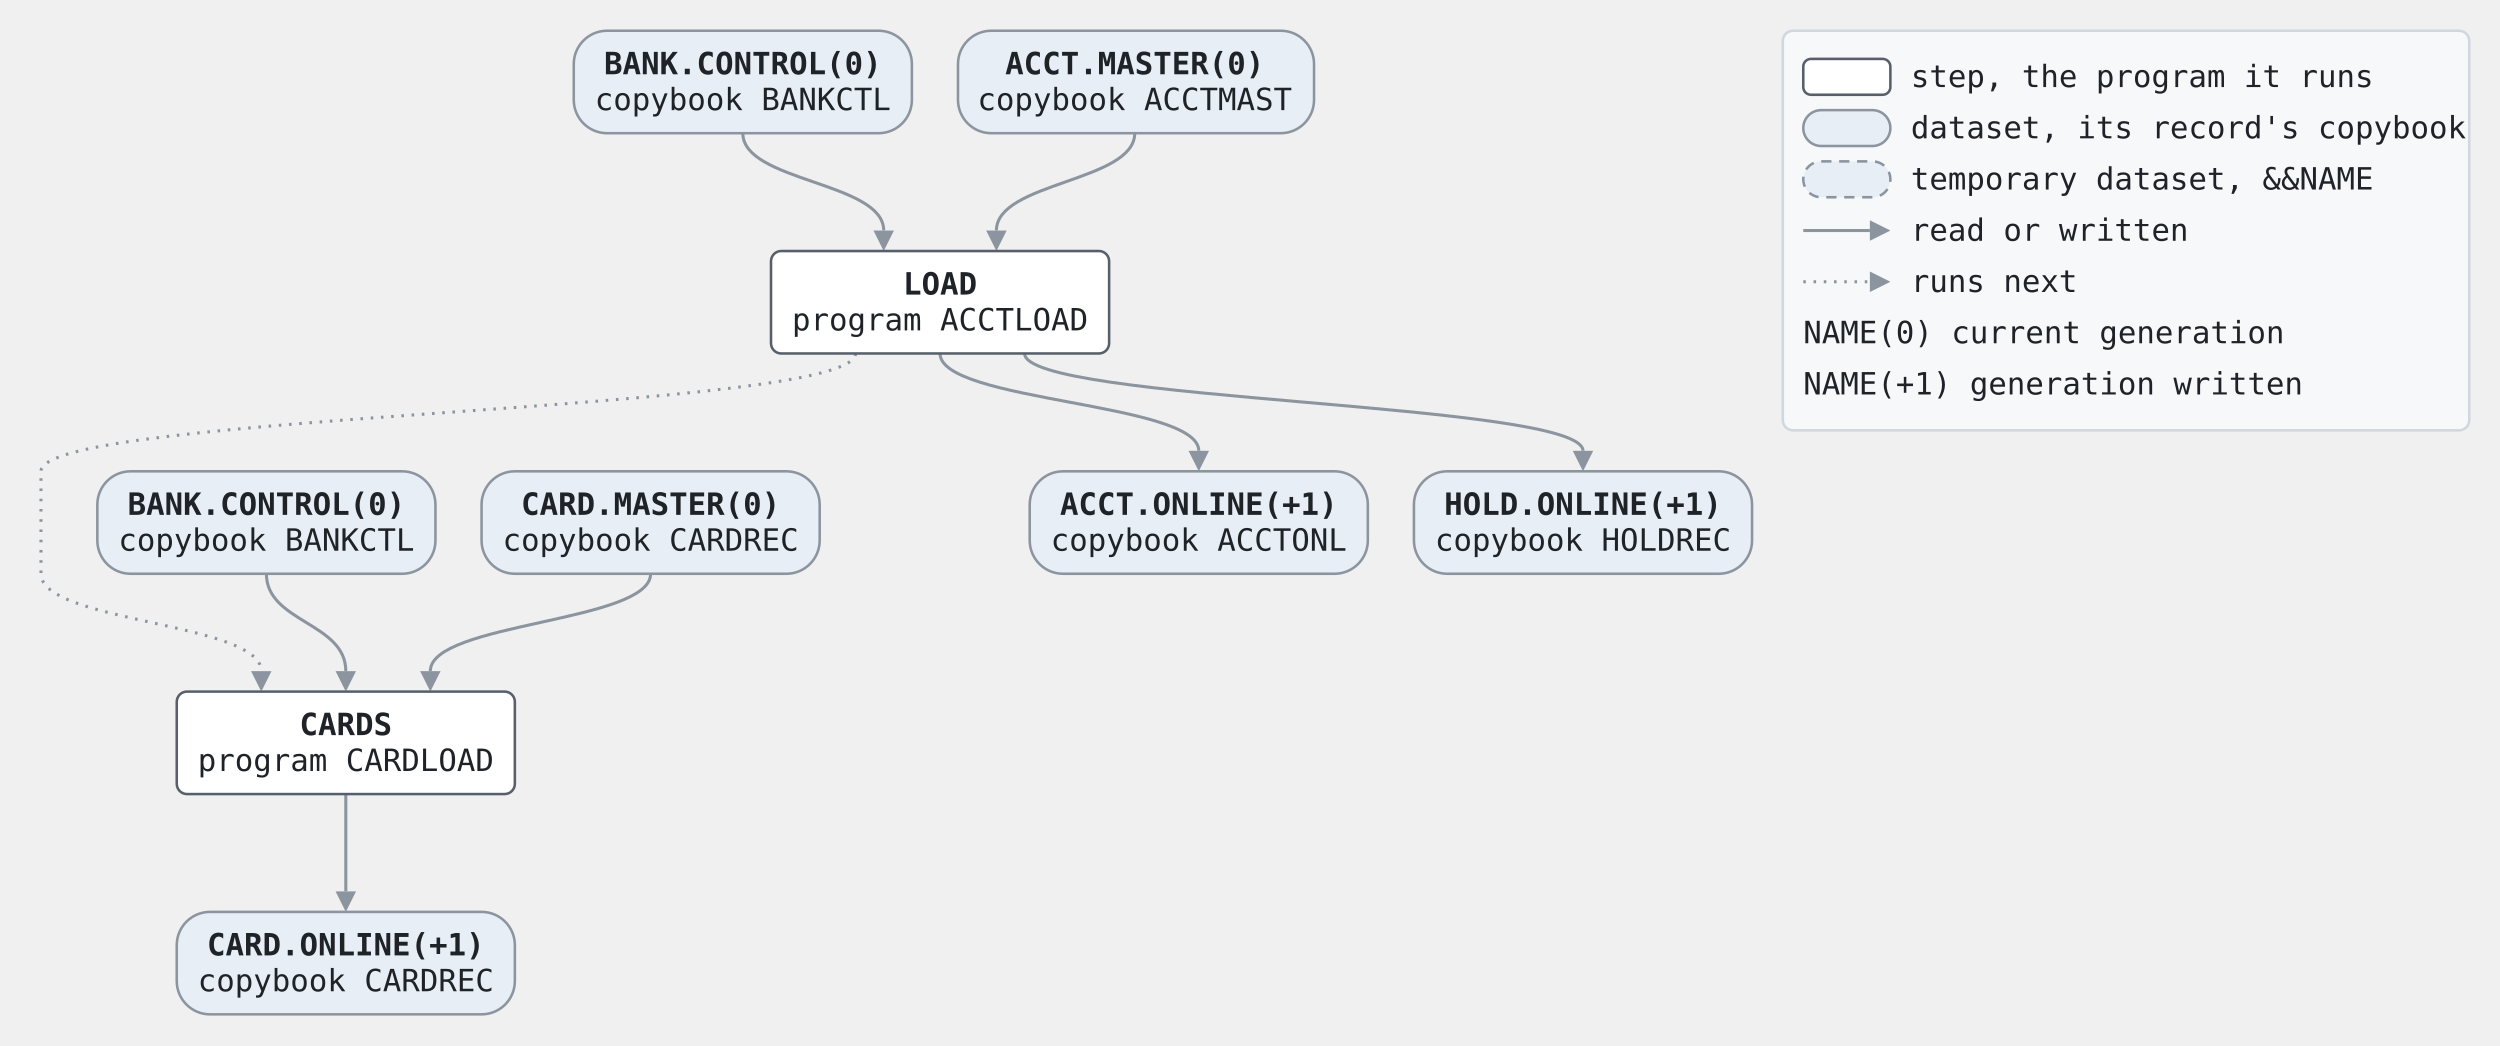
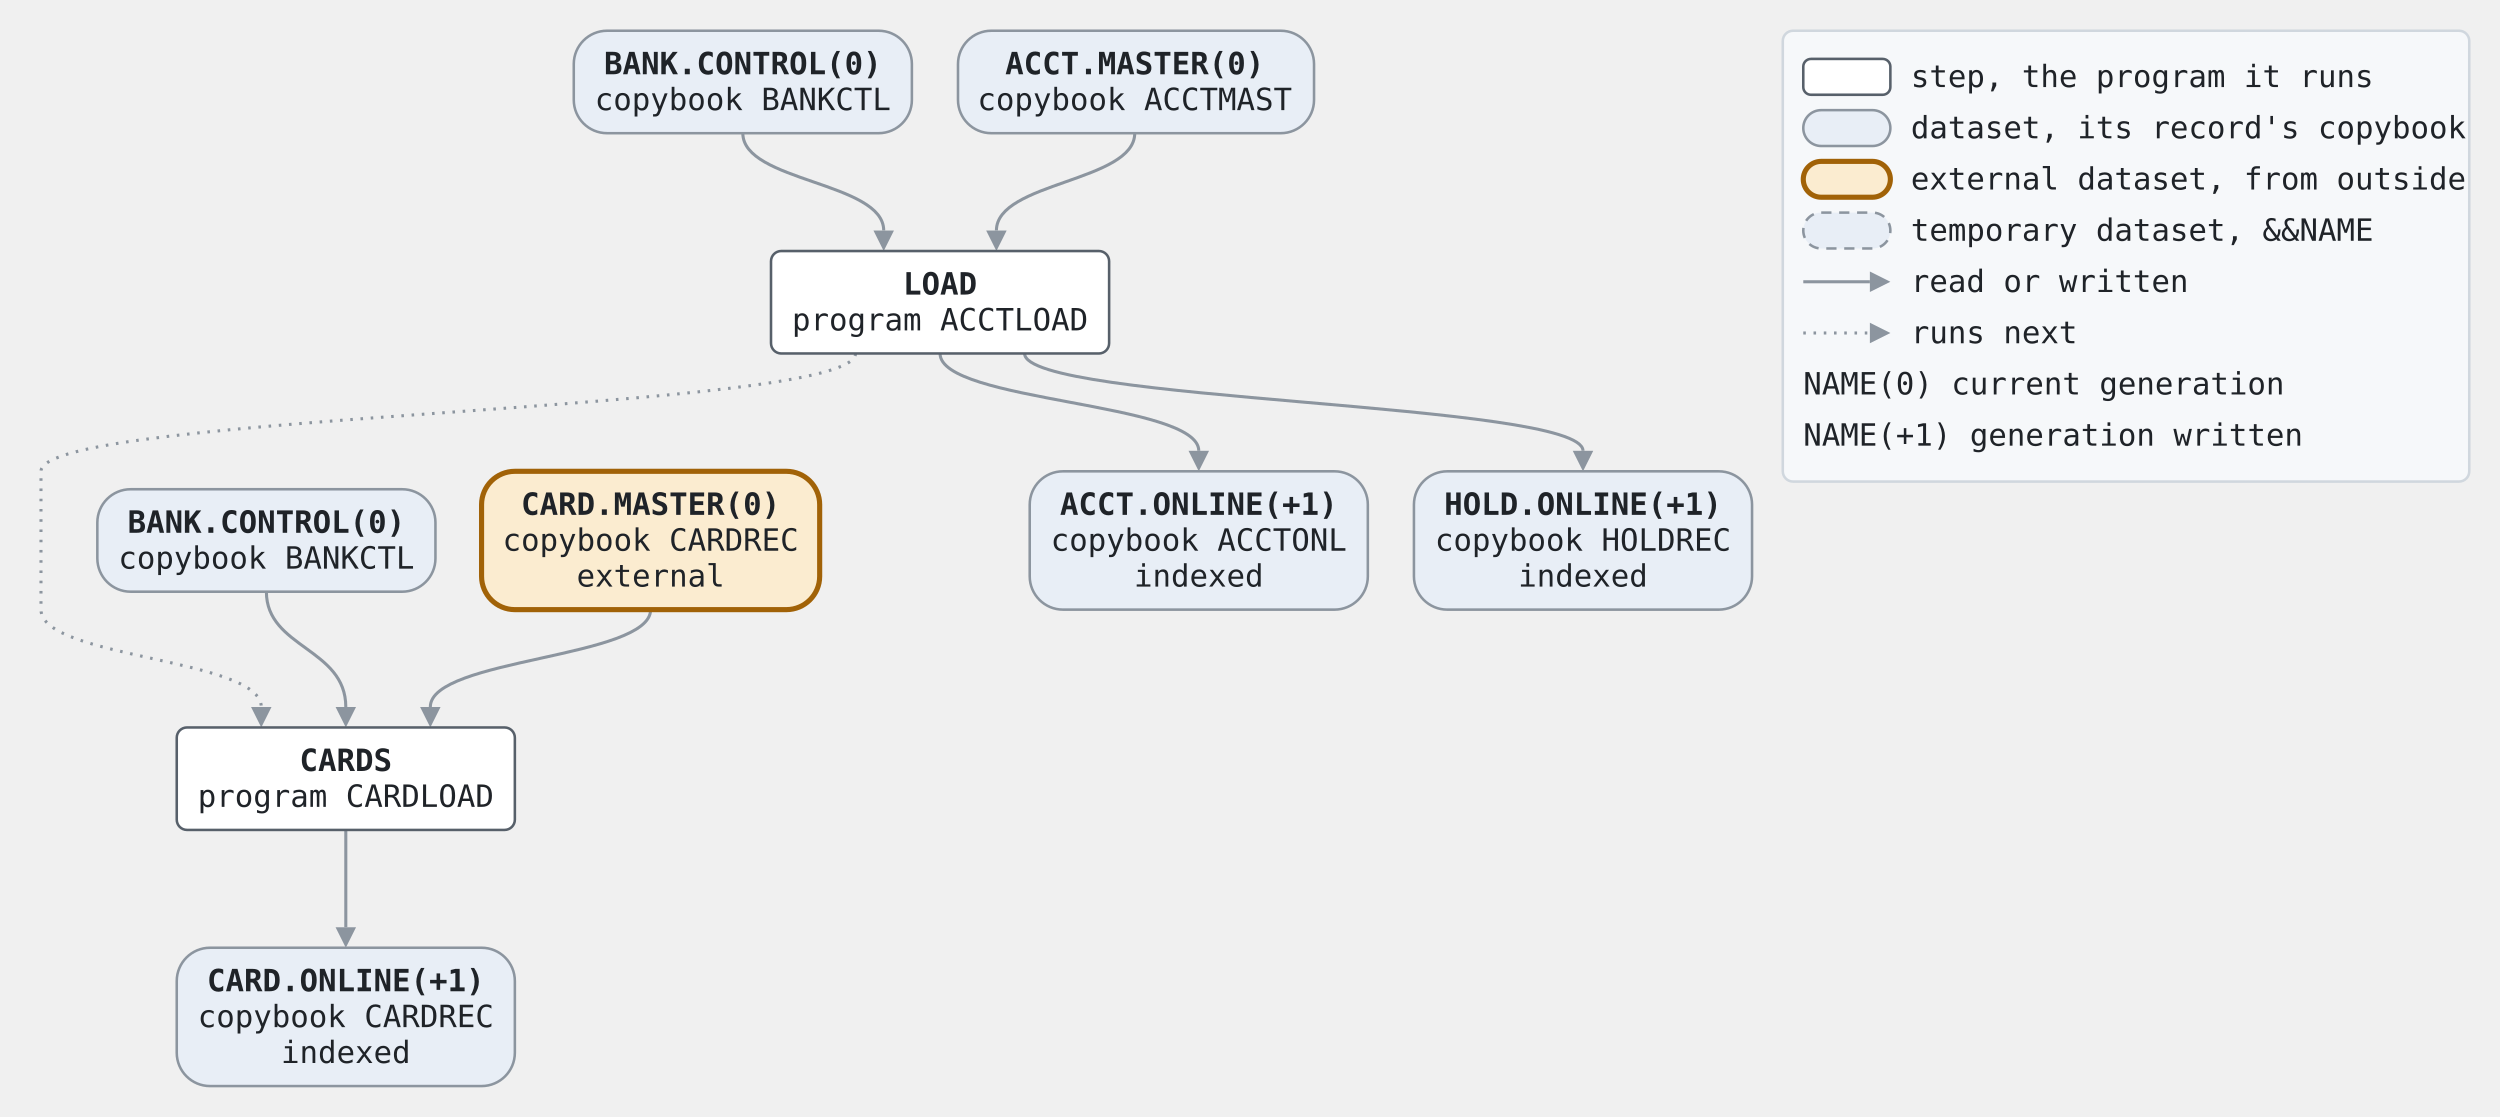
- <svg xmlns="http://www.w3.org/2000/svg" width="976" height="408" viewBox="0 0 976 408" font-family="ui-monospace, SFMono-Regular, Menlo, Consolas, monospace" font-size="12">
+ <svg xmlns="http://www.w3.org/2000/svg" width="976" height="436" viewBox="0 0 976 436" font-family="ui-monospace, SFMono-Regular, Menlo, Consolas, monospace" font-size="12">
  <style>
.box { fill: #ffffff; stroke: #57606a; stroke-width: 1 }
.box.emphasis { stroke-width: 2.5 }
.box.data { fill: #e8eef6; stroke: #8c959f }
+ .box.external { fill: #fbecd0; stroke: #a16207; stroke-width: 2 }
.box.dashed { stroke-dasharray: 4 3 }
.label { fill: #1f2328 }
.label.first { font-weight: 600 }
.edge { fill: none; stroke: #8c959f; stroke-width: 1.2 }
.edge.dashed { stroke-dasharray: 4 3 }
.edge.dotted { stroke-dasharray: 1 3 }
.head { fill: #8c959f }
.legend { fill: #f6f8fa; stroke: #d0d7de }
.box.highlight { stroke: #c2410c; stroke-width: 2.5 }
.edge.highlight { stroke: #c2410c; stroke-width: 2 }
.head.highlight { fill: #c2410c }
@media (prefers-color-scheme: dark) {
  .box { fill: #161b22; stroke: #8b949e }
  .box.data { fill: #1f2a3a; stroke: #6e7681 }
+   .box.external { fill: #3a2c12; stroke: #d6a64a }
  .label { fill: #e6edf3 }
  .edge { stroke: #6e7681 }
  .head { fill: #6e7681 }
  .legend { fill: #0d1117; stroke: #30363d }
  .box.highlight, .edge.highlight { stroke: #fb923c }
  .head.highlight { fill: #fb923c }
}
</style>
  <defs>
    <marker id="arrow" viewBox="0 0 8 8" refX="0" refY="4" markerUnits="userSpaceOnUse" markerWidth="8" markerHeight="8" orient="auto-start-reverse">
      <path class="head" d="M0,0 L8,4 L0,8 z" />
    </marker>
    <marker id="arrow-highlight" viewBox="0 0 8 8" refX="0" refY="4" markerUnits="userSpaceOnUse" markerWidth="8" markerHeight="8" orient="auto-start-reverse">
      <path class="head highlight" d="M0,0 L8,4 L0,8 z" />
    </marker>
  </defs>
  <path class="edge" d="M290,52 C290,71 345,71 345,90" marker-end="url(#arrow)" />
  <path class="edge" d="M443,52 C443,71 389,71 389,90" marker-end="url(#arrow)" />
  <path class="edge" d="M367,138 C367,157 468,157 468,176" marker-end="url(#arrow)" />
  <path class="edge" d="M400,138 C400,157 618,157 618,176" marker-end="url(#arrow)" />
-   <path class="edge" d="M104,224 C104,243 135,243 135,262" marker-end="url(#arrow)" />
-   <path class="edge" d="M254,224 C254,243 168,243 168,262" marker-end="url(#arrow)" />
-   <path class="edge dotted" d="M334,138 C334,161 16,161 16,184 L16,224 C16,243 102,243 102,262" marker-end="url(#arrow)" />
-   <path class="edge" d="M135,310 C135,329 135,329 135,348" marker-end="url(#arrow)" />
+   <path class="edge" d="M104,231 C104,253 135,253 135,276" marker-end="url(#arrow)" />
+   <path class="edge" d="M254,238 C254,257 168,257 168,276" marker-end="url(#arrow)" />
+   <path class="edge dotted" d="M334,138 C334,161 16,161 16,184 L16,238 C16,257 102,257 102,276" marker-end="url(#arrow)" />
+   <path class="edge" d="M135,324 C135,343 135,343 135,362" marker-end="url(#arrow)" />
  <a href="../copybooks/BANKCTL.md">
    <rect class="box data" x="224" y="12" width="132" height="40" rx="13" />
    <text class="label first" x="290" y="29" text-anchor="middle">BANK.CONTROL(0)</text>
    <text class="label" x="290" y="43" text-anchor="middle">copybook BANKCTL</text>
  </a>
  <a href="../copybooks/ACCTMAST.md">
    <rect class="box data" x="374" y="12" width="139" height="40" rx="13" />
    <text class="label first" x="443" y="29" text-anchor="middle">ACCT.MASTER(0)</text>
    <text class="label" x="443" y="43" text-anchor="middle">copybook ACCTMAST</text>
  </a>
  <a href="../programs/ACCTLOAD.md">
    <rect class="box" x="301" y="98" width="132" height="40" rx="4" />
    <text class="label first" x="367" y="115" text-anchor="middle">LOAD</text>
    <text class="label" x="367" y="129" text-anchor="middle">program ACCTLOAD</text>
  </a>
  <a href="../copybooks/ACCTONL.md">
-     <rect class="box data" x="402" y="184" width="132" height="40" rx="13" />
+     <rect class="box data" x="402" y="184" width="132" height="54" rx="13" />
    <text class="label first" x="468" y="201" text-anchor="middle">ACCT.ONLINE(+1)</text>
    <text class="label" x="468" y="215" text-anchor="middle">copybook ACCTONL</text>
+     <text class="label" x="468" y="229" text-anchor="middle">indexed</text>
  </a>
  <a href="../copybooks/HOLDREC.md">
-     <rect class="box data" x="552" y="184" width="132" height="40" rx="13" />
+     <rect class="box data" x="552" y="184" width="132" height="54" rx="13" />
    <text class="label first" x="618" y="201" text-anchor="middle">HOLD.ONLINE(+1)</text>
    <text class="label" x="618" y="215" text-anchor="middle">copybook HOLDREC</text>
+     <text class="label" x="618" y="229" text-anchor="middle">indexed</text>
  </a>
  <a href="../copybooks/BANKCTL.md">
-     <rect class="box data" x="38" y="184" width="132" height="40" rx="13" />
-     <text class="label first" x="104" y="201" text-anchor="middle">BANK.CONTROL(0)</text>
-     <text class="label" x="104" y="215" text-anchor="middle">copybook BANKCTL</text>
+     <rect class="box data" x="38" y="191" width="132" height="40" rx="13" />
+     <text class="label first" x="104" y="208" text-anchor="middle">BANK.CONTROL(0)</text>
+     <text class="label" x="104" y="222" text-anchor="middle">copybook BANKCTL</text>
  </a>
  <a href="../copybooks/CARDREC.md">
-     <rect class="box data" x="188" y="184" width="132" height="40" rx="13" />
+     <rect class="box data external" x="188" y="184" width="132" height="54" rx="13" />
    <text class="label first" x="254" y="201" text-anchor="middle">CARD.MASTER(0)</text>
    <text class="label" x="254" y="215" text-anchor="middle">copybook CARDREC</text>
+     <text class="label" x="254" y="229" text-anchor="middle">external</text>
  </a>
  <a href="../programs/CARDLOAD.md">
-     <rect class="box" x="69" y="270" width="132" height="40" rx="4" />
-     <text class="label first" x="135" y="287" text-anchor="middle">CARDS</text>
-     <text class="label" x="135" y="301" text-anchor="middle">program CARDLOAD</text>
+     <rect class="box" x="69" y="284" width="132" height="40" rx="4" />
+     <text class="label first" x="135" y="301" text-anchor="middle">CARDS</text>
+     <text class="label" x="135" y="315" text-anchor="middle">program CARDLOAD</text>
  </a>
  <a href="../copybooks/CARDREC.md">
-     <rect class="box data" x="69" y="356" width="132" height="40" rx="13" />
-     <text class="label first" x="135" y="373" text-anchor="middle">CARD.ONLINE(+1)</text>
-     <text class="label" x="135" y="387" text-anchor="middle">copybook CARDREC</text>
+     <rect class="box data" x="69" y="370" width="132" height="54" rx="13" />
+     <text class="label first" x="135" y="387" text-anchor="middle">CARD.ONLINE(+1)</text>
+     <text class="label" x="135" y="401" text-anchor="middle">copybook CARDREC</text>
+     <text class="label" x="135" y="415" text-anchor="middle">indexed</text>
  </a>
  <g class="legend-keys">
-     <rect class="legend" x="696" y="12" width="268" height="156" rx="4" />
+     <rect class="legend" x="696" y="12" width="268" height="176" rx="4" />
    <rect class="box" x="704" y="23" width="34" height="14" rx="3" />
    <text class="label" x="746" y="34">step, the program it runs</text>
    <rect class="box data" x="704" y="43" width="34" height="14" rx="7" />
    <text class="label" x="746" y="54">dataset, its record's copybook</text>
-     <rect class="box data dashed" x="704" y="63" width="34" height="14" rx="7" />
-     <text class="label" x="746" y="74">temporary dataset, &amp;&amp;NAME</text>
-     <path class="edge" d="M704,90 L730,90" marker-end="url(#arrow)" />
-     <text class="label" x="746" y="94">read or written</text>
-     <path class="edge dotted" d="M704,110 L730,110" marker-end="url(#arrow)" />
-     <text class="label" x="746" y="114">runs next</text>
-     <text class="label" x="704" y="134">NAME(0)  current generation</text>
-     <text class="label" x="704" y="154">NAME(+1) generation written</text>
+     <rect class="box data external" x="704" y="63" width="34" height="14" rx="7" />
+     <text class="label" x="746" y="74">external dataset, from outside</text>
+     <rect class="box data dashed" x="704" y="83" width="34" height="14" rx="7" />
+     <text class="label" x="746" y="94">temporary dataset, &amp;&amp;NAME</text>
+     <path class="edge" d="M704,110 L730,110" marker-end="url(#arrow)" />
+     <text class="label" x="746" y="114">read or written</text>
+     <path class="edge dotted" d="M704,130 L730,130" marker-end="url(#arrow)" />
+     <text class="label" x="746" y="134">runs next</text>
+     <text class="label" x="704" y="154">NAME(0)  current generation</text>
+     <text class="label" x="704" y="174">NAME(+1) generation written</text>
  </g>
</svg>
